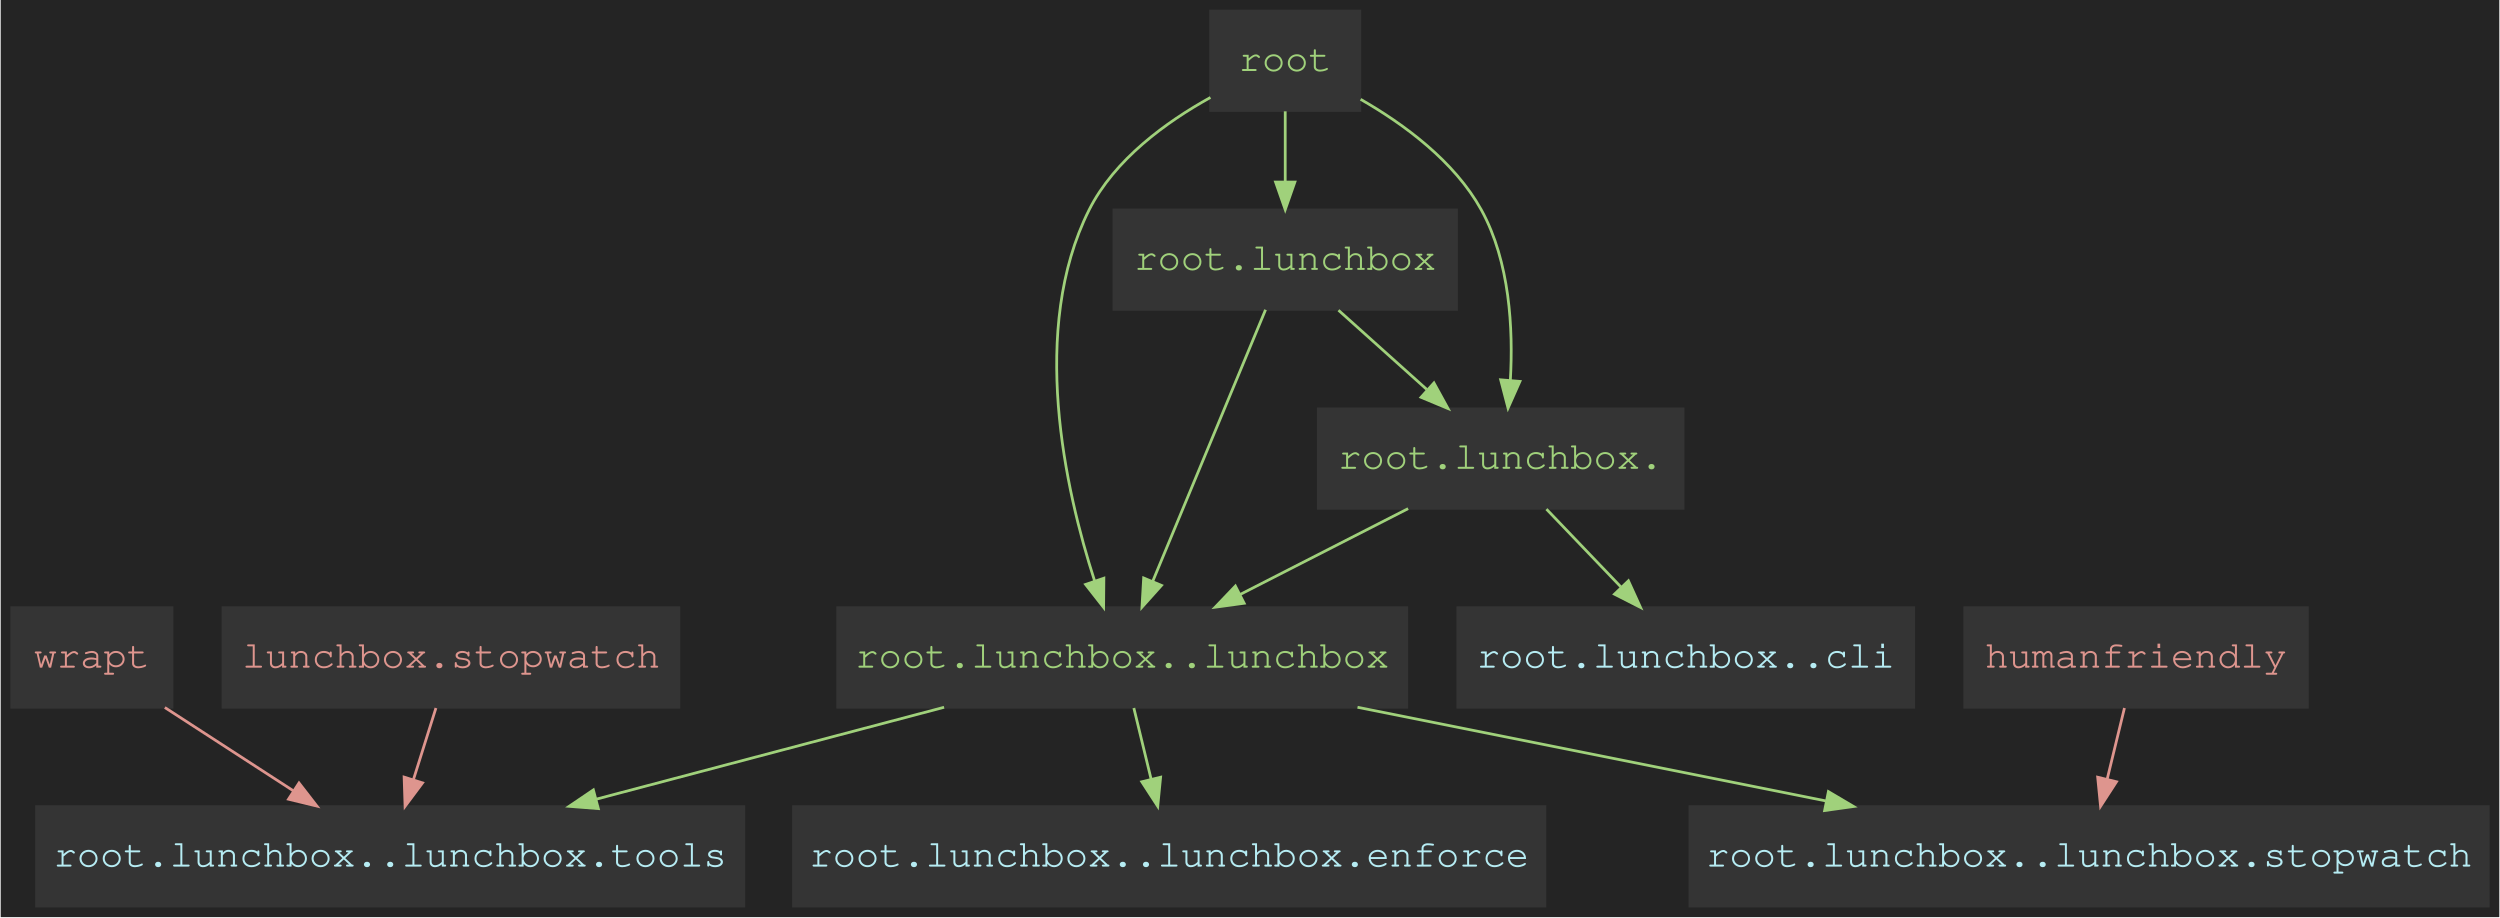
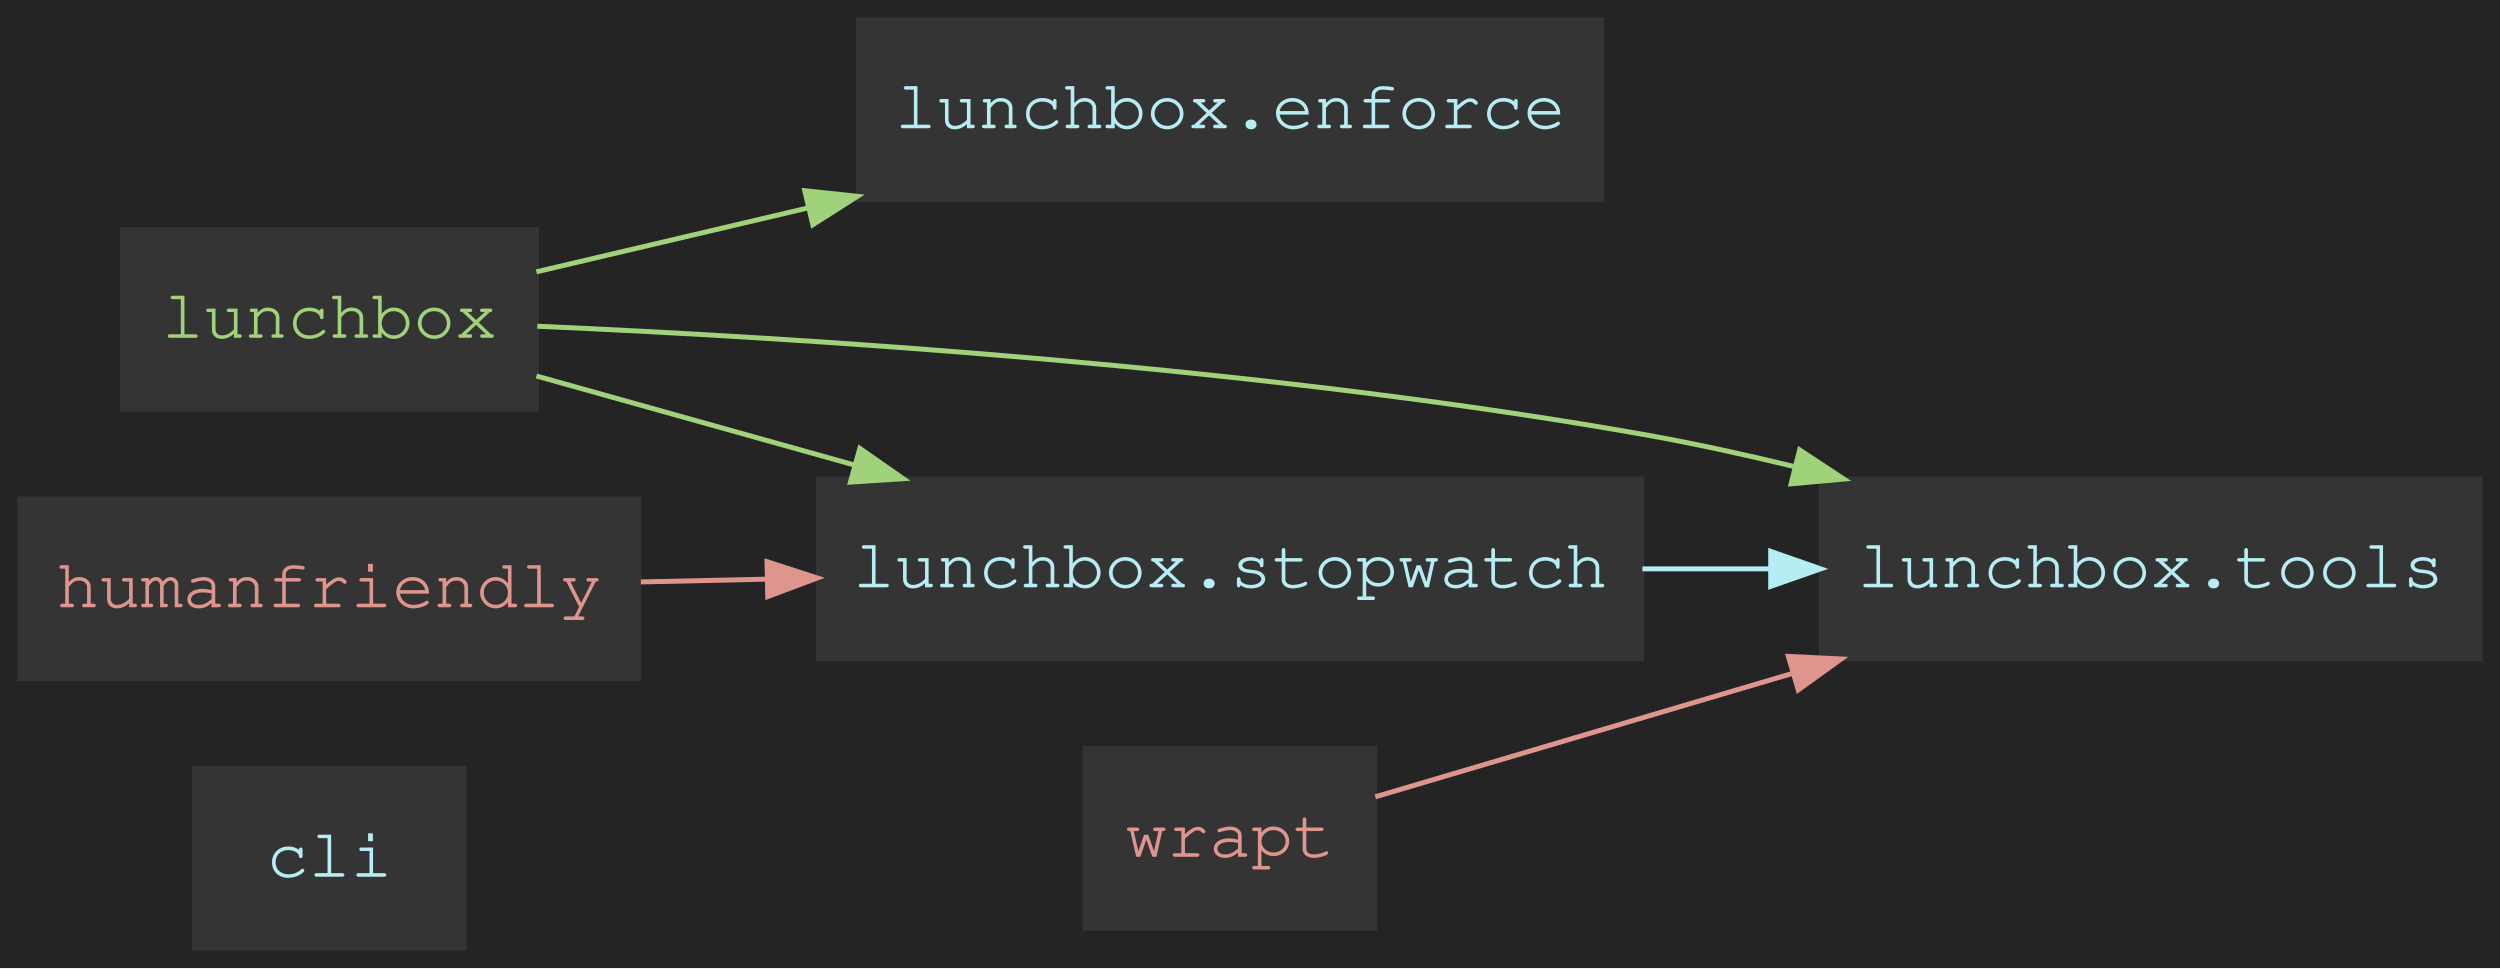
- <svg xmlns="http://www.w3.org/2000/svg" width="905pt" height="332pt" viewBox="0.00 0.00 904.50 332.00">
-   <g id="graph0" class="graph" transform="scale(1 1) rotate(0) translate(4 328)">
-     <polygon fill="#242424" stroke="transparent" points="-4,4 -4,-328 900.5,-328 900.5,4 -4,4" />
+ <svg xmlns="http://www.w3.org/2000/svg" width="501pt" height="194pt" viewBox="0.00 0.00 501.00 194.00">
+   <g id="graph0" class="graph" transform="scale(1 1) rotate(0) translate(4 190)">
+     <polygon fill="#242424" stroke="transparent" points="-4,4 -4,-190 497,-190 497,4 -4,4" />
    <g id="node1" class="node">
-       <polygon fill="#343434" stroke="#343434" points="688.5,-108 523.5,-108 523.5,-72 688.5,-72 688.5,-108" />
-       <text text-anchor="middle" x="606" y="-86.3" font-family="Courier,monospace" font-size="14.00" fill="#b6ecf3">root.lunchbox..cli</text>
+       <polygon fill="#343434" stroke="#343434" points="89,-36 35,-36 35,0 89,0 89,-36" />
+       <text text-anchor="middle" x="62" y="-14.3" font-family="Courier,monospace" font-size="14.00" fill="#b6ecf3">cli</text>
    </g>
    <g id="node2" class="node">
-       <polygon fill="#343434" stroke="#343434" points="555,-36 283,-36 283,0 555,0 555,-36" />
-       <text text-anchor="middle" x="419" y="-14.3" font-family="Courier,monospace" font-size="14.00" fill="#b6ecf3">root.lunchbox..lunchbox.enforce</text>
+       <polygon fill="#343434" stroke="#343434" points="317,-186 168,-186 168,-150 317,-150 317,-186" />
+       <text text-anchor="middle" x="242.5" y="-164.3" font-family="Courier,monospace" font-size="14.00" fill="#b6ecf3">lunchbox.enforce</text>
    </g>
    <g id="node3" class="node">
-       <polygon fill="#343434" stroke="#343434" points="896.5,-36 607.5,-36 607.5,0 896.5,0 896.5,-36" />
-       <text text-anchor="middle" x="752" y="-14.3" font-family="Courier,monospace" font-size="14.00" fill="#b6ecf3">root.lunchbox..lunchbox.stopwatch</text>
+       <polygon fill="#343434" stroke="#343434" points="325,-94 160,-94 160,-58 325,-58 325,-94" />
+       <text text-anchor="middle" x="242.5" y="-72.3" font-family="Courier,monospace" font-size="14.00" fill="#b6ecf3">lunchbox.stopwatch</text>
    </g>
    <g id="node4" class="node">
-       <polygon fill="#343434" stroke="#343434" points="265,-36 9,-36 9,0 265,0 265,-36" />
-       <text text-anchor="middle" x="137" y="-14.3" font-family="Courier,monospace" font-size="14.00" fill="#b6ecf3">root.lunchbox..lunchbox.tools</text>
+       <polygon fill="#343434" stroke="#343434" points="493,-94 361,-94 361,-58 493,-58 493,-94" />
+       <text text-anchor="middle" x="427" y="-72.3" font-family="Courier,monospace" font-size="14.00" fill="#b6ecf3">lunchbox.tools</text>
+     </g>
+     <g id="edge1" class="edge">
+       <path fill="none" stroke="#b6ecf3" d="M325.14,-76C333.64,-76 342.26,-76 350.68,-76" />
+       <polygon fill="#b6ecf3" stroke="#b6ecf3" points="350.85,-79.5 360.85,-76 350.85,-72.5 350.85,-79.5" />
    </g>
    <g id="node5" class="node">
-       <polygon fill="#343434" stroke="#343434" points="831,-108 707,-108 707,-72 831,-72 831,-108" />
-       <text text-anchor="middle" x="769" y="-86.3" font-family="Courier,monospace" font-size="14.00" fill="#de958e">humanfriendly</text>
+       <polygon fill="#343434" stroke="#343434" points="103.5,-144 20.5,-144 20.5,-108 103.5,-108 103.5,-144" />
+       <text text-anchor="middle" x="62" y="-122.3" font-family="Courier,monospace" font-size="14.00" fill="#a0d17b">lunchbox</text>
    </g>
-     <g id="edge1" class="edge">
-       <path fill="none" stroke="#de958e" d="M764.8,-71.7C762.9,-63.9 760.62,-54.51 758.52,-45.83" />
-       <polygon fill="#de958e" stroke="#de958e" points="761.92,-45 756.15,-36.1 755.11,-46.65 761.92,-45" />
+     <g id="edge2" class="edge">
+       <path fill="none" stroke="#a0d17b" d="M103.5,-135.53C119.71,-139.34 139.01,-143.88 157.96,-148.34" />
+       <polygon fill="#a0d17b" stroke="#a0d17b" points="157.28,-151.78 167.82,-150.66 158.89,-144.97 157.28,-151.78" />
+     </g>
+     <g id="edge3" class="edge">
+       <path fill="none" stroke="#a0d17b" d="M103.5,-114.65C122.33,-109.38 145.32,-102.94 167.1,-96.84" />
+       <polygon fill="#a0d17b" stroke="#a0d17b" points="168.31,-100.13 177,-94.07 166.43,-93.39 168.31,-100.13" />
+     </g>
+     <g id="edge4" class="edge">
+       <path fill="none" stroke="#a0d17b" d="M103.68,-124.62C155.44,-122.36 247.43,-116.67 325,-103 335.02,-101.23 345.5,-98.95 355.76,-96.45" />
+       <polygon fill="#a0d17b" stroke="#a0d17b" points="356.65,-99.83 365.5,-94 354.94,-93.04 356.65,-99.83" />
    </g>
    <g id="node6" class="node">
-       <polygon fill="#343434" stroke="#343434" points="488,-324 434,-324 434,-288 488,-288 488,-324" />
-       <text text-anchor="middle" x="461" y="-302.3" font-family="Courier,monospace" font-size="14.00" fill="#a0d17b">root</text>
+       <polygon fill="#343434" stroke="#343434" points="124,-90 0,-90 0,-54 124,-54 124,-90" />
+       <text text-anchor="middle" x="62" y="-68.3" font-family="Courier,monospace" font-size="14.00" fill="#de958e">humanfriendly</text>
+     </g>
+     <g id="edge5" class="edge">
+       <path fill="none" stroke="#de958e" d="M124.43,-73.38C132.62,-73.56 141.16,-73.75 149.73,-73.94" />
+       <polygon fill="#de958e" stroke="#de958e" points="149.71,-77.44 159.78,-74.17 149.86,-70.45 149.71,-77.44" />
    </g>
    <g id="node7" class="node">
-       <polygon fill="#343434" stroke="#343434" points="523,-252 399,-252 399,-216 523,-216 523,-252" />
-       <text text-anchor="middle" x="461" y="-230.3" font-family="Courier,monospace" font-size="14.00" fill="#a0d17b">root.lunchbox</text>
-     </g>
-     <g id="edge2" class="edge">
-       <path fill="none" stroke="#a0d17b" d="M461,-287.7C461,-279.98 461,-270.71 461,-262.11" />
-       <polygon fill="#a0d17b" stroke="#a0d17b" points="464.5,-262.1 461,-252.1 457.5,-262.1 464.5,-262.1" />
-     </g>
-     <g id="node8" class="node">
-       <polygon fill="#343434" stroke="#343434" points="605,-180 473,-180 473,-144 605,-144 605,-180" />
-       <text text-anchor="middle" x="539" y="-158.3" font-family="Courier,monospace" font-size="14.00" fill="#a0d17b">root.lunchbox.</text>
-     </g>
-     <g id="edge3" class="edge">
-       <path fill="none" stroke="#a0d17b" d="M488.29,-292.05C503.9,-283.11 522.27,-269.64 532,-252 542.32,-233.28 543.56,-208.9 542.5,-190.39" />
-       <polygon fill="#a0d17b" stroke="#a0d17b" points="545.97,-189.93 541.66,-180.25 538.99,-190.51 545.97,-189.93" />
-     </g>
-     <g id="node9" class="node">
-       <polygon fill="#343434" stroke="#343434" points="505,-108 299,-108 299,-72 505,-72 505,-108" />
-       <text text-anchor="middle" x="402" y="-86.3" font-family="Courier,monospace" font-size="14.00" fill="#a0d17b">root.lunchbox..lunchbox</text>
-     </g>
-     <g id="edge4" class="edge">
-       <path fill="none" stroke="#a0d17b" d="M433.93,-292.72C417.98,-283.88 399.17,-270.29 390,-252 368.37,-208.86 381.26,-150.91 392.03,-117.6" />
-       <polygon fill="#a0d17b" stroke="#a0d17b" points="395.35,-118.69 395.26,-108.09 388.73,-116.43 395.35,-118.69" />
-     </g>
-     <g id="edge5" class="edge">
-       <path fill="none" stroke="#a0d17b" d="M480.28,-215.7C489.92,-207.05 501.73,-196.45 512.23,-187.03" />
-       <polygon fill="#a0d17b" stroke="#a0d17b" points="514.84,-189.39 519.94,-180.1 510.16,-184.18 514.84,-189.39" />
+       <polygon fill="#343434" stroke="#343434" points="271.5,-40 213.5,-40 213.5,-4 271.5,-4 271.5,-40" />
+       <text text-anchor="middle" x="242.5" y="-18.3" font-family="Courier,monospace" font-size="14.00" fill="#de958e">wrapt</text>
    </g>
    <g id="edge6" class="edge">
-       <path fill="none" stroke="#a0d17b" d="M453.88,-215.87C443.74,-191.46 425.03,-146.43 413.07,-117.64" />
-       <polygon fill="#a0d17b" stroke="#a0d17b" points="416.21,-116.08 409.14,-108.19 409.75,-118.77 416.21,-116.08" />
-     </g>
-     <g id="edge7" class="edge">
-       <path fill="none" stroke="#a0d17b" d="M555.56,-143.7C563.68,-135.22 573.59,-124.86 582.47,-115.58" />
-       <polygon fill="#a0d17b" stroke="#a0d17b" points="585.24,-117.75 589.63,-108.1 580.19,-112.91 585.24,-117.75" />
-     </g>
-     <g id="edge8" class="edge">
-       <path fill="none" stroke="#a0d17b" d="M505.49,-143.88C487.16,-134.51 464.26,-122.81 444.67,-112.8" />
-       <polygon fill="#a0d17b" stroke="#a0d17b" points="446.14,-109.62 435.64,-108.19 442.96,-115.86 446.14,-109.62" />
-     </g>
-     <g id="edge9" class="edge">
-       <path fill="none" stroke="#a0d17b" d="M406.2,-71.7C408.1,-63.9 410.38,-54.51 412.48,-45.83" />
-       <polygon fill="#a0d17b" stroke="#a0d17b" points="415.89,-46.65 414.85,-36.1 409.08,-45 415.89,-46.65" />
-     </g>
-     <g id="edge10" class="edge">
-       <path fill="none" stroke="#a0d17b" d="M487.17,-71.97C538.4,-61.72 603.72,-48.66 656.67,-38.07" />
-       <polygon fill="#a0d17b" stroke="#a0d17b" points="657.63,-41.44 666.75,-36.05 656.26,-34.58 657.63,-41.44" />
-     </g>
-     <g id="edge11" class="edge">
-       <path fill="none" stroke="#a0d17b" d="M337.51,-71.97C299.52,-61.93 251.29,-49.19 211.66,-38.72" />
-       <polygon fill="#a0d17b" stroke="#a0d17b" points="212.34,-35.28 201.78,-36.11 210.55,-42.05 212.34,-35.28" />
-     </g>
-     <g id="node10" class="node">
-       <polygon fill="#343434" stroke="#343434" points="241.5,-108 76.5,-108 76.5,-72 241.5,-72 241.5,-108" />
-       <text text-anchor="middle" x="159" y="-86.3" font-family="Courier,monospace" font-size="14.00" fill="#de958e">lunchbox.stopwatch</text>
-     </g>
-     <g id="edge12" class="edge">
-       <path fill="none" stroke="#de958e" d="M153.56,-71.7C151.11,-63.9 148.16,-54.51 145.43,-45.83" />
-       <polygon fill="#de958e" stroke="#de958e" points="148.71,-44.59 142.38,-36.1 142.04,-46.69 148.71,-44.59" />
-     </g>
-     <g id="node11" class="node">
-       <polygon fill="#343434" stroke="#343434" points="58,-108 0,-108 0,-72 58,-72 58,-108" />
-       <text text-anchor="middle" x="29" y="-86.3" font-family="Courier,monospace" font-size="14.00" fill="#de958e">wrapt</text>
-     </g>
-     <g id="edge13" class="edge">
-       <path fill="none" stroke="#de958e" d="M55.42,-71.88C69.41,-62.81 86.78,-51.55 101.89,-41.76" />
-       <polygon fill="#de958e" stroke="#de958e" points="103.99,-44.57 110.48,-36.19 100.18,-38.69 103.99,-44.57" />
+       <path fill="none" stroke="#de958e" d="M271.62,-30.32C293.89,-36.91 326.02,-46.42 355.2,-55.05" />
+       <polygon fill="#de958e" stroke="#de958e" points="354.39,-58.46 364.97,-57.94 356.37,-51.75 354.39,-58.46" />
    </g>
  </g>
</svg>
